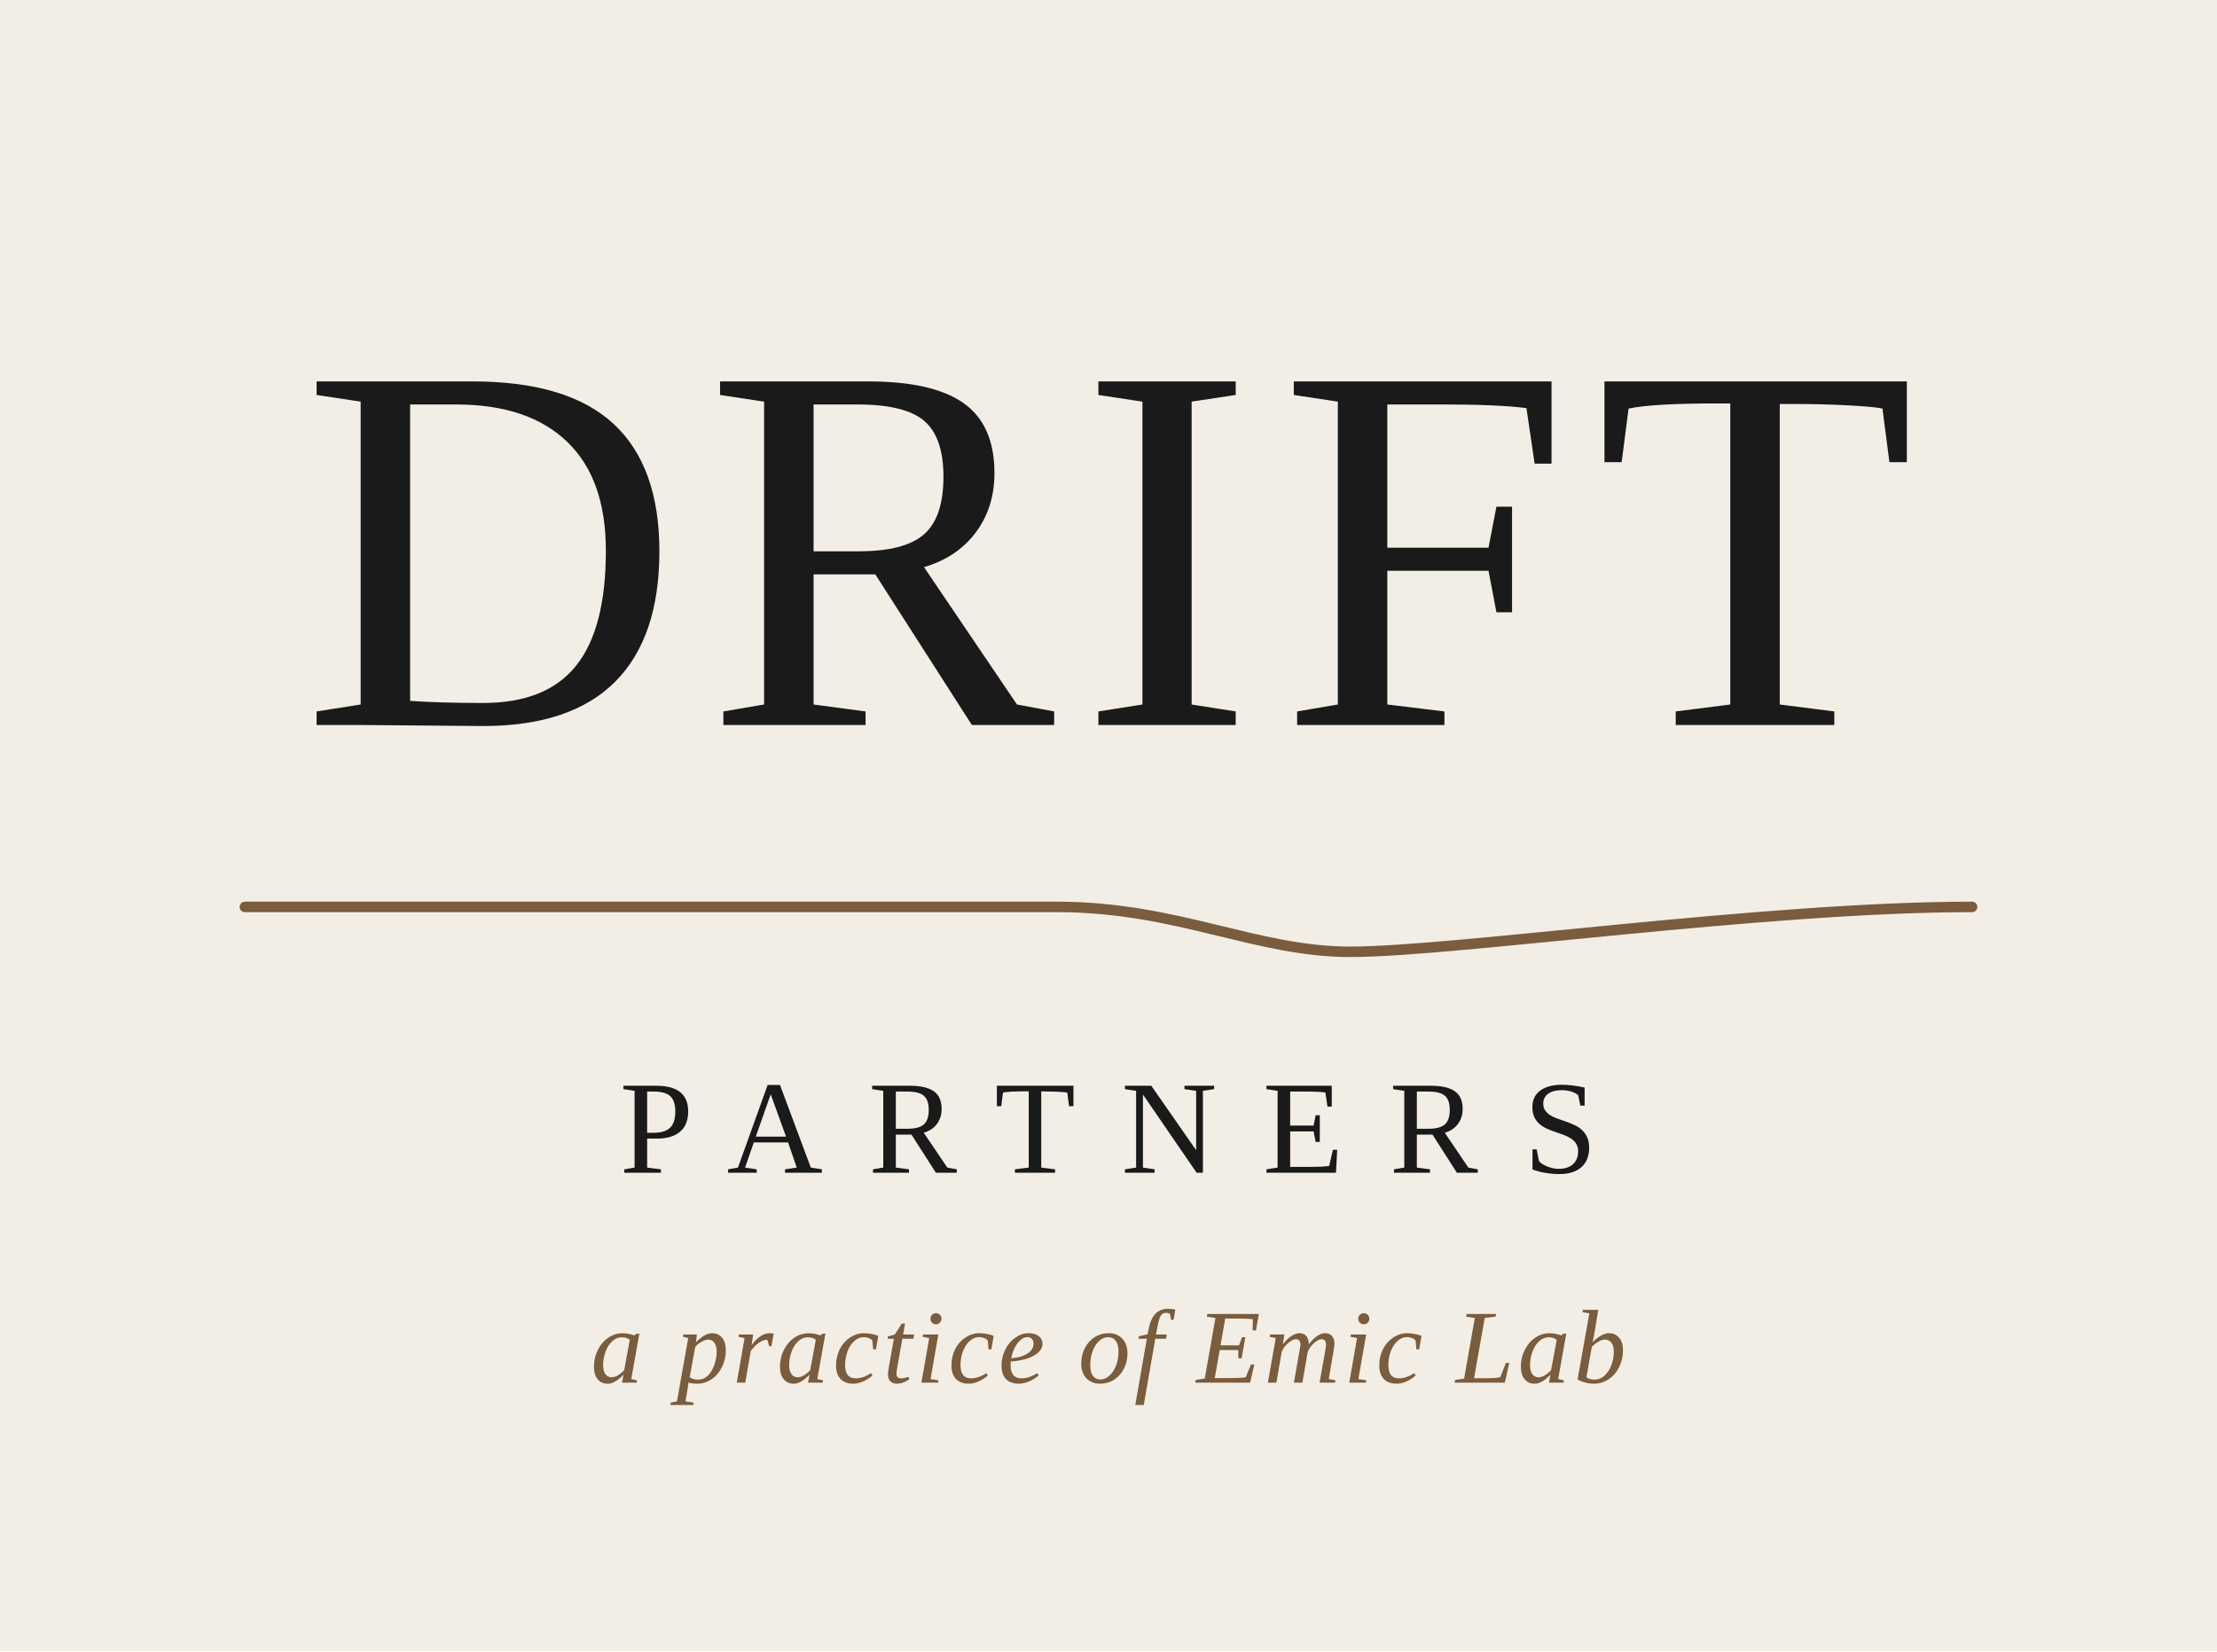
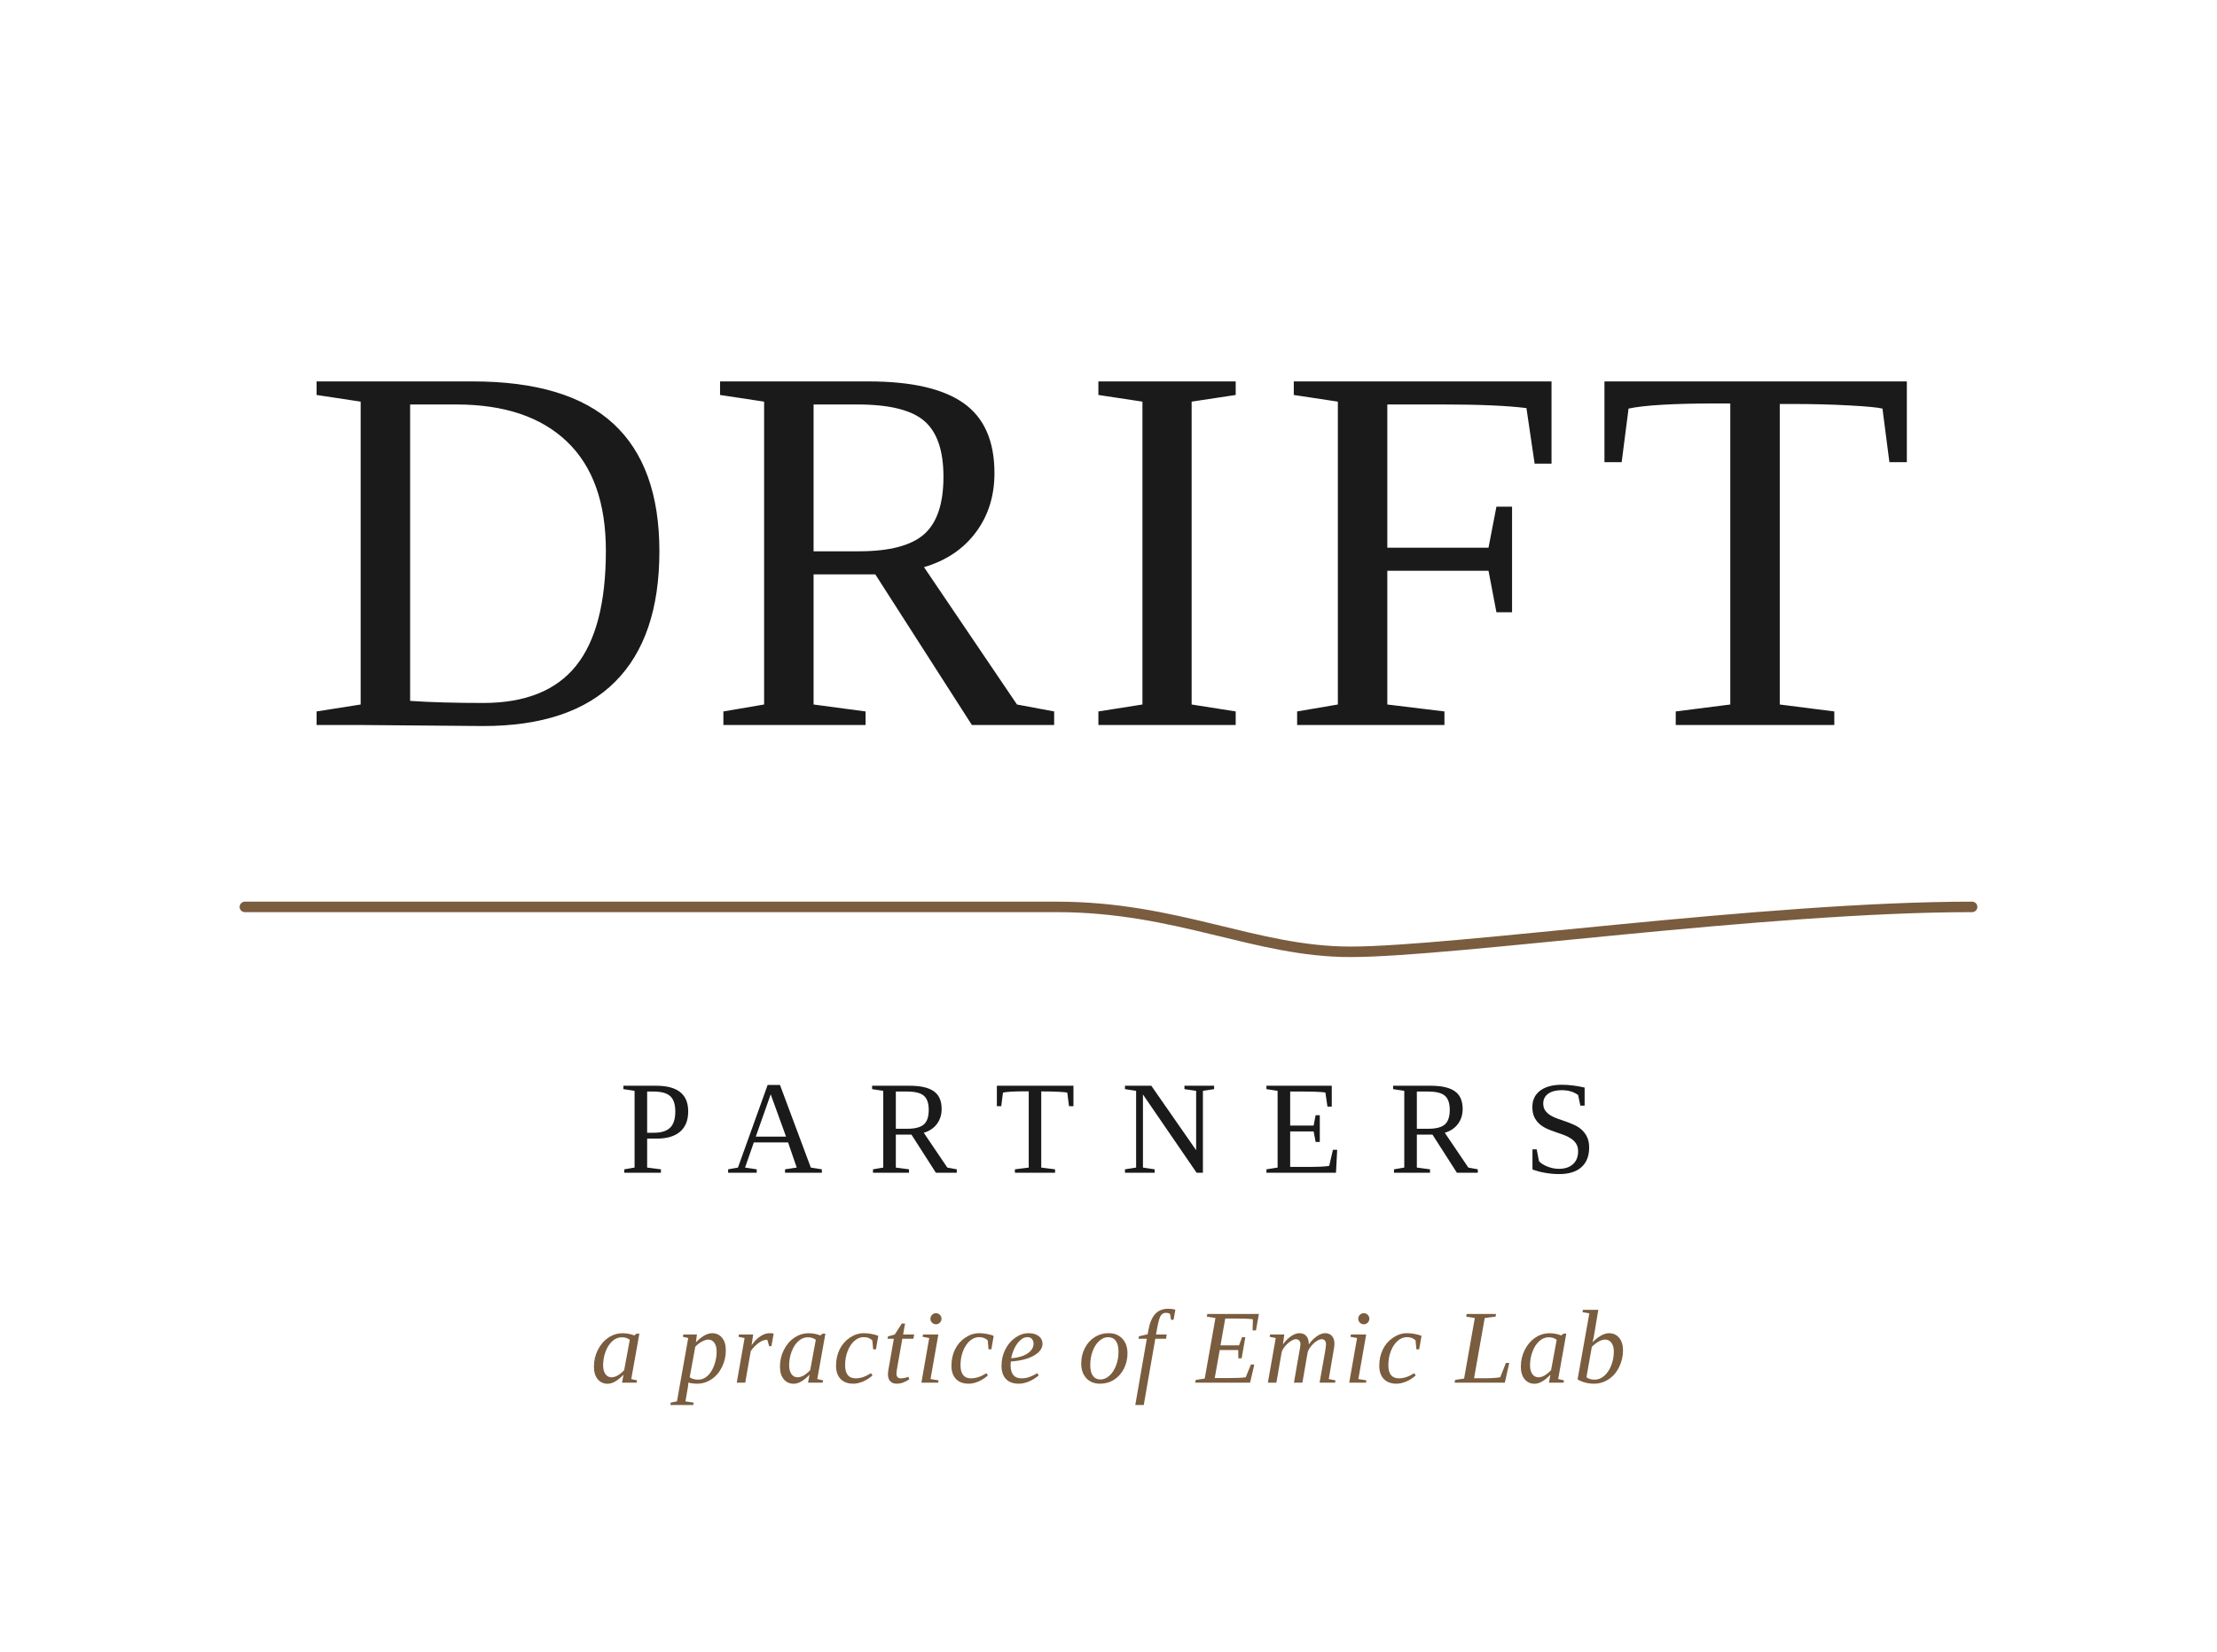
<svg xmlns="http://www.w3.org/2000/svg" id="m_light_desc" viewBox="-316.858 -207.25 633.717 472" width="633.717" height="472" data-bg="#F3EEE5">
-   <rect x="-316.858" y="-207.25" width="633.717" height="472" fill="#F3EEE5" />
  <g>
    <text x="0" y="0" fill="#1A1A1A" text-anchor="middle" font-family="Georgia, 'Times New Roman', serif" font-size="150" font-weight="500" letter-spacing="7">DRIFT</text>
    <g transform="translate(-246.8583, 42.12567) scale(0.4937167)">
      <path d="M0,20 L470,20 C540,20 585,46 640,46 C700,46 880,20 1000,20" fill="none" stroke="#7A5C3E" stroke-width="3" stroke-linecap="round" vector-effect="non-scaling-stroke" />
    </g>
    <text x="0" y="128" fill="#1A1A1A" text-anchor="middle" font-family="Georgia, 'Times New Roman', serif" font-size="38" font-weight="400" letter-spacing="13">PARTNERS</text>
    <text x="0" y="188" fill="#7A5C3E" text-anchor="middle" font-family="Georgia, 'Times New Roman', serif" font-size="30" font-style="italic" font-weight="400" letter-spacing="1">a practice of Emic Lab</text>
  </g>
</svg>
